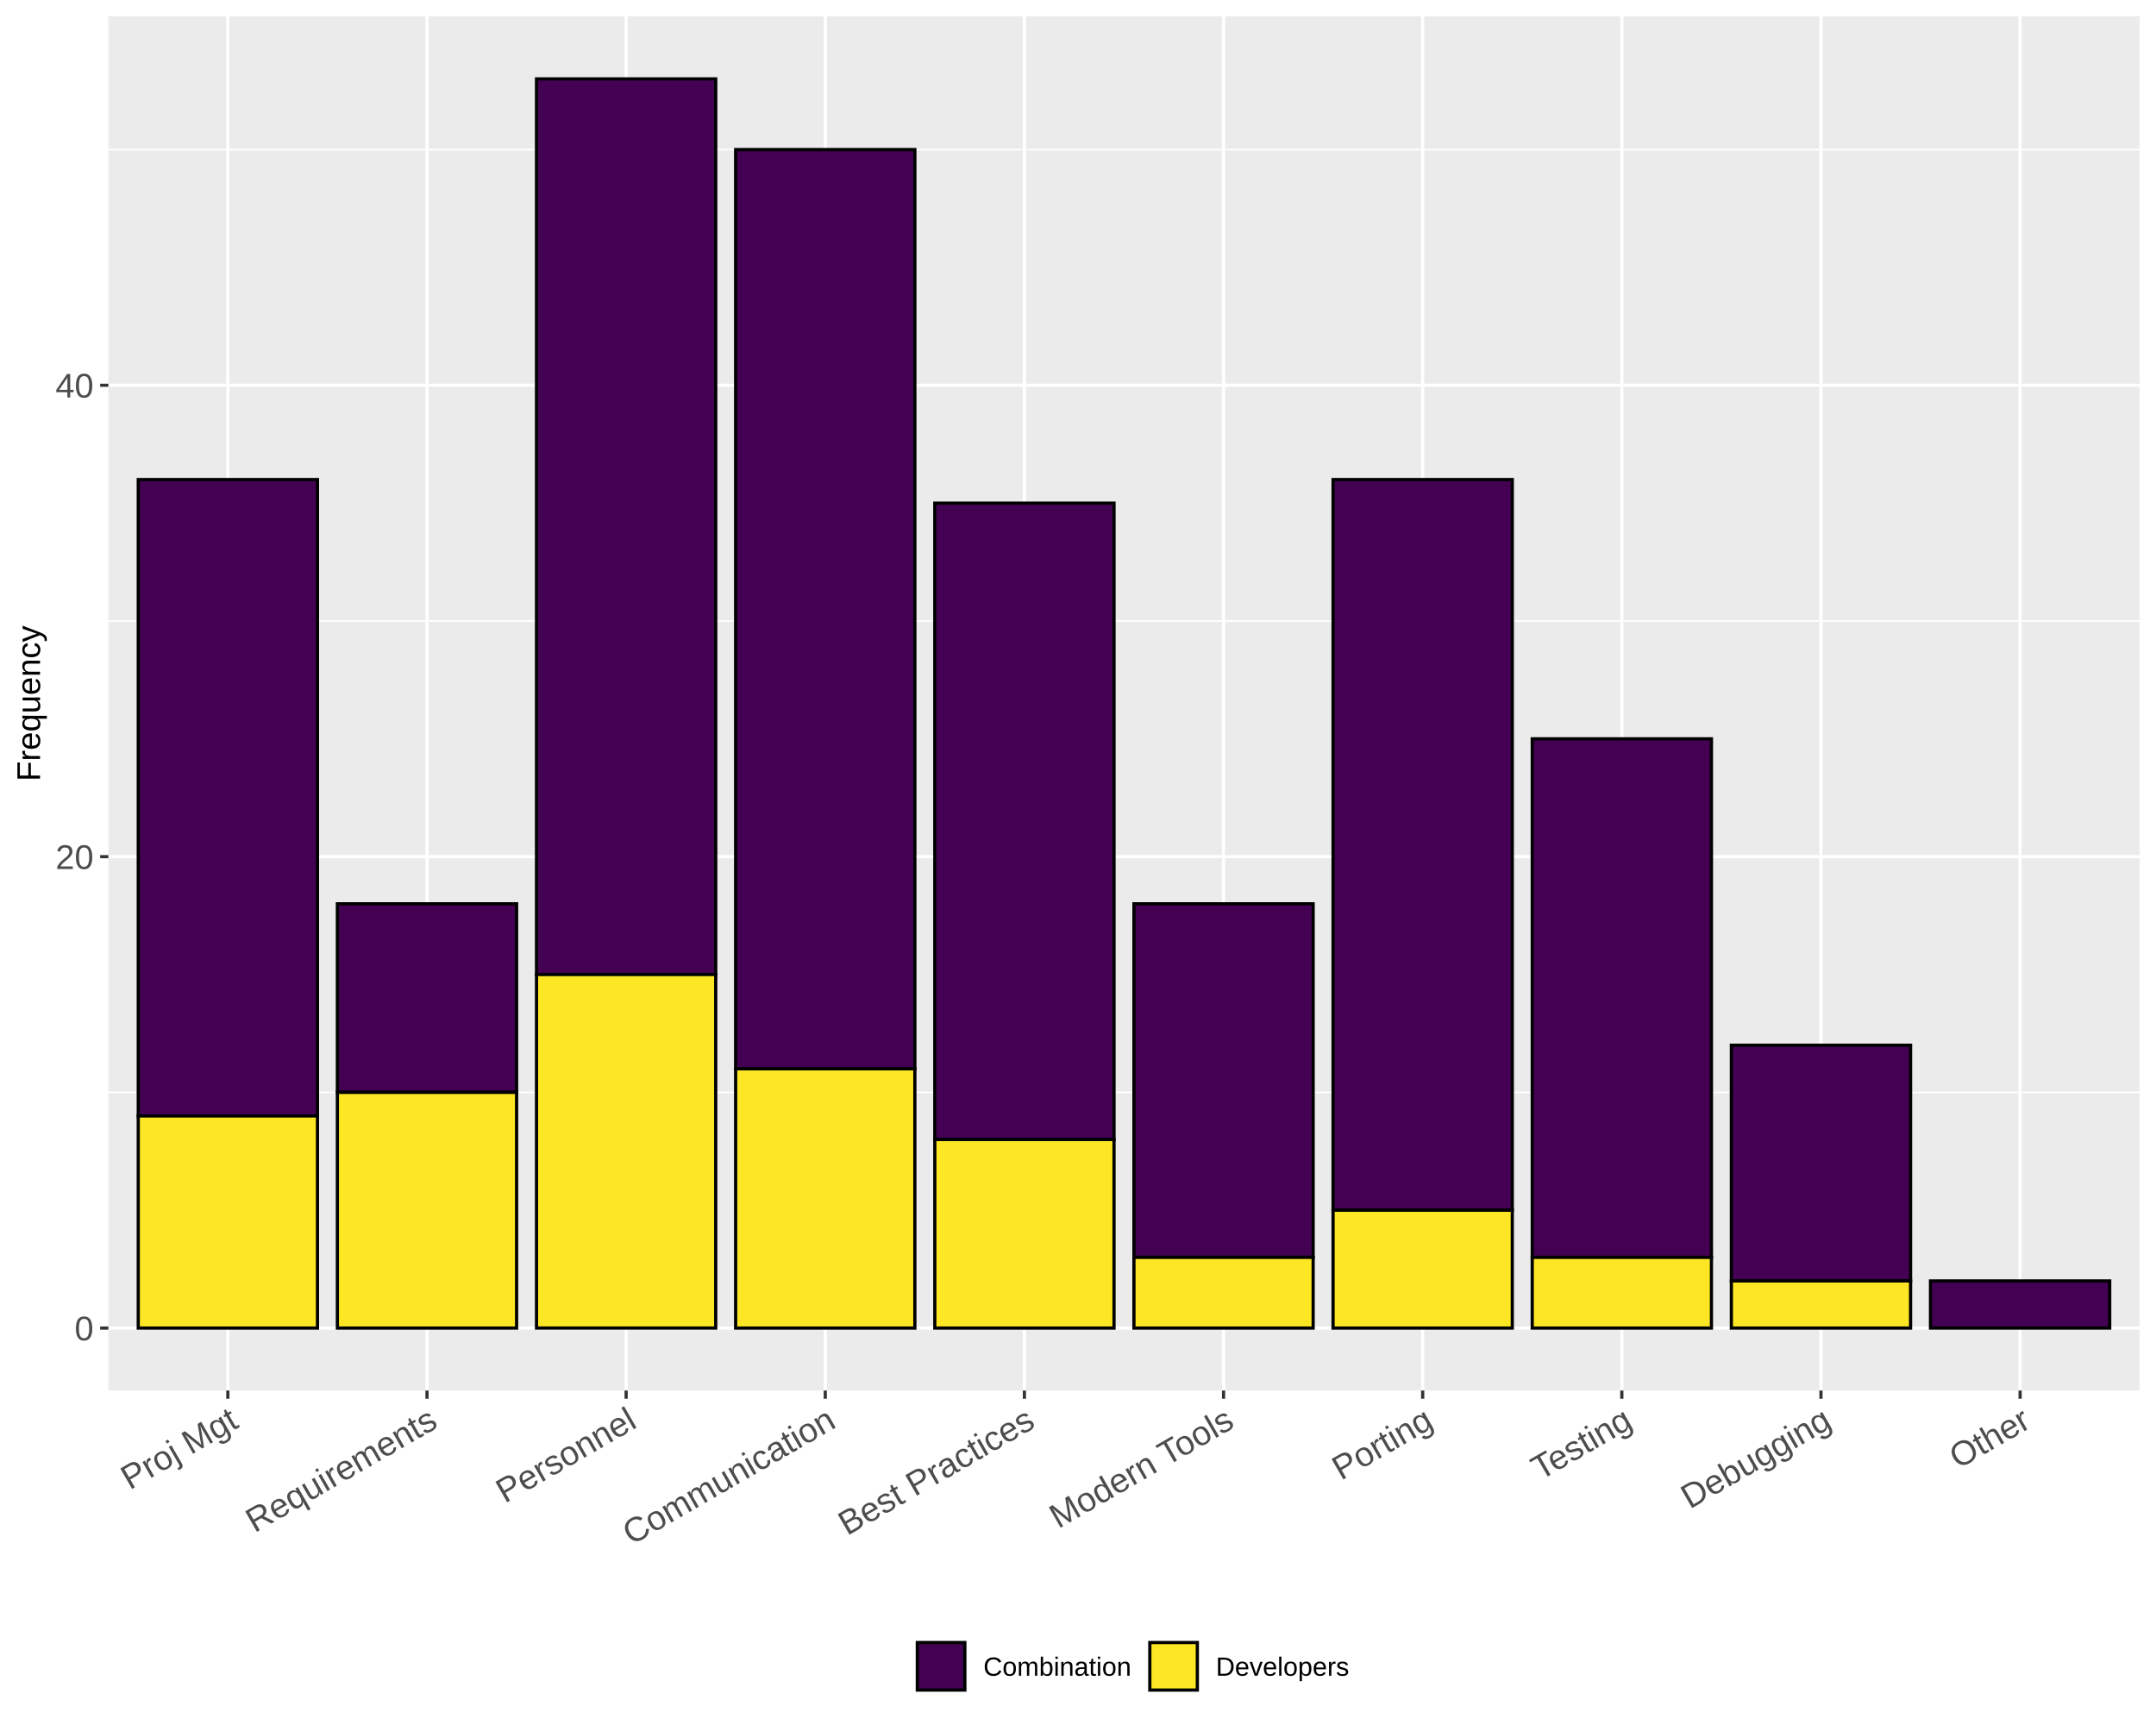
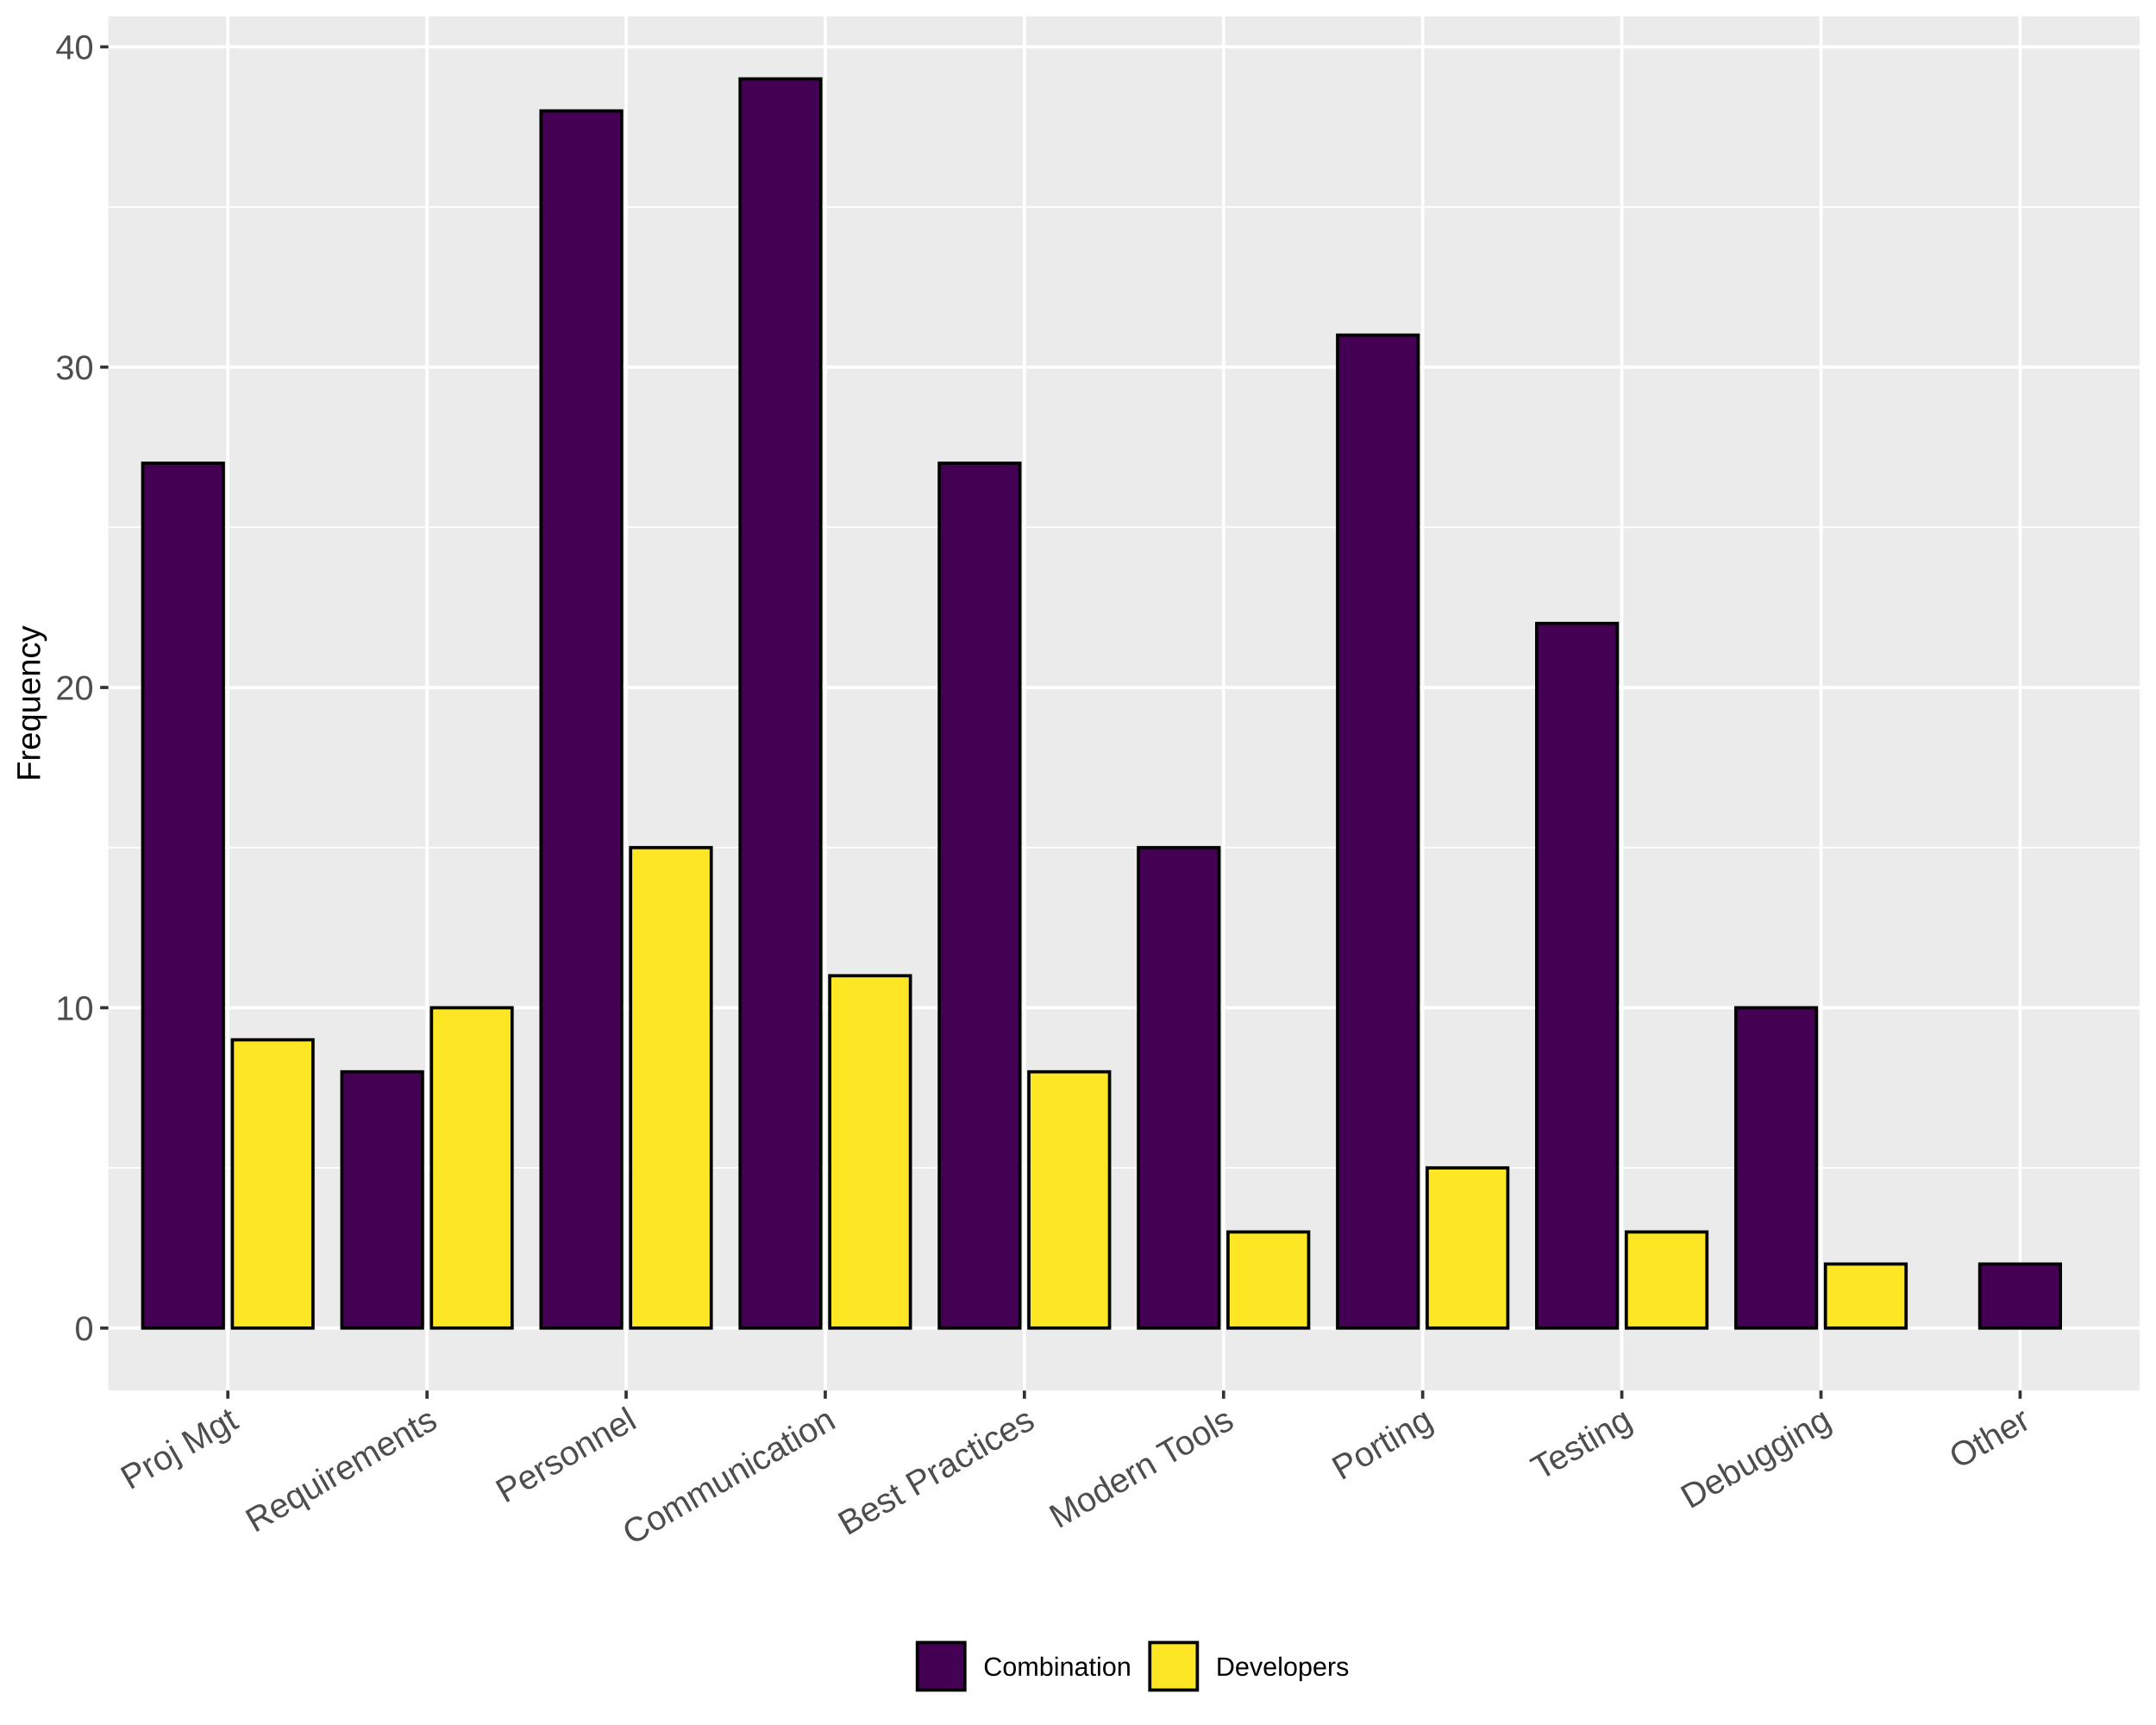
<svg xmlns="http://www.w3.org/2000/svg" class="svglite" width="720.00pt" height="576.00pt" viewBox="0 0 720.00 576.00">
  <defs>
    <style type="text/css">
    .svglite line, .svglite polyline, .svglite polygon, .svglite path, .svglite rect, .svglite circle {
      fill: none;
      stroke: #000000;
      stroke-linecap: round;
      stroke-linejoin: round;
      stroke-miterlimit: 10.00;
    }
    .svglite text {
      white-space: pre;
    }
  </style>
  </defs>
  <rect width="100%" height="100%" style="stroke: none; fill: #FFFFFF;" />
  <defs>
    <clipPath id="cpMC4wMHw3MjAuMDB8MC4wMHw1NzYuMDA=">
      <rect x="0.00" y="0.00" width="720.00" height="576.00" />
    </clipPath>
  </defs>
  <g clip-path="url(#cpMC4wMHw3MjAuMDB8MC4wMHw1NzYuMDA=)">
    <rect x="0.00" y="0.00" width="720.00" height="576.00" style="stroke-width: 1.07; stroke: #FFFFFF; fill: #FFFFFF;" />
  </g>
  <defs>
    <clipPath id="cpMzYuMTl8NzE0LjUyfDUuNDh8NDY0LjMx">
      <rect x="36.19" y="5.48" width="678.33" height="458.84" />
    </clipPath>
  </defs>
  <g clip-path="url(#cpMzYuMTl8NzE0LjUyfDUuNDh8NDY0LjMx)">
    <rect x="36.19" y="5.48" width="678.33" height="458.84" style="stroke-width: 1.07; stroke: none; fill: #EBEBEB;" />
-     <polyline points="36.19,364.76 714.52,364.76 " style="stroke-width: 0.53; stroke: #FFFFFF; stroke-linecap: butt;" />
-     <polyline points="36.19,207.35 714.52,207.35 " style="stroke-width: 0.53; stroke: #FFFFFF; stroke-linecap: butt;" />
-     <polyline points="36.19,49.95 714.52,49.95 " style="stroke-width: 0.53; stroke: #FFFFFF; stroke-linecap: butt;" />
+     <polyline points="36.19,389.98 714.52,389.98 " style="stroke-width: 0.53; stroke: #FFFFFF; stroke-linecap: butt;" />
+     <polyline points="36.19,283.03 714.52,283.03 " style="stroke-width: 0.53; stroke: #FFFFFF; stroke-linecap: butt;" />
+     <polyline points="36.19,176.07 714.52,176.07 " style="stroke-width: 0.53; stroke: #FFFFFF; stroke-linecap: butt;" />
+     <polyline points="36.19,69.12 714.52,69.12 " style="stroke-width: 0.53; stroke: #FFFFFF; stroke-linecap: butt;" />
    <polyline points="36.19,443.46 714.52,443.46 " style="stroke-width: 1.07; stroke: #FFFFFF; stroke-linecap: butt;" />
-     <polyline points="36.19,286.05 714.52,286.05 " style="stroke-width: 1.07; stroke: #FFFFFF; stroke-linecap: butt;" />
-     <polyline points="36.19,128.65 714.52,128.65 " style="stroke-width: 1.07; stroke: #FFFFFF; stroke-linecap: butt;" />
+     <polyline points="36.19,336.50 714.52,336.50 " style="stroke-width: 1.07; stroke: #FFFFFF; stroke-linecap: butt;" />
+     <polyline points="36.19,229.55 714.52,229.55 " style="stroke-width: 1.07; stroke: #FFFFFF; stroke-linecap: butt;" />
+     <polyline points="36.19,122.59 714.52,122.59 " style="stroke-width: 1.07; stroke: #FFFFFF; stroke-linecap: butt;" />
+     <polyline points="36.19,15.64 714.52,15.64 " style="stroke-width: 1.07; stroke: #FFFFFF; stroke-linecap: butt;" />
    <polyline points="76.09,464.31 76.09,5.48 " style="stroke-width: 1.07; stroke: #FFFFFF; stroke-linecap: butt;" />
    <polyline points="142.60,464.31 142.60,5.48 " style="stroke-width: 1.07; stroke: #FFFFFF; stroke-linecap: butt;" />
    <polyline points="209.10,464.31 209.10,5.48 " style="stroke-width: 1.07; stroke: #FFFFFF; stroke-linecap: butt;" />
    <polyline points="275.60,464.31 275.60,5.48 " style="stroke-width: 1.07; stroke: #FFFFFF; stroke-linecap: butt;" />
    <polyline points="342.10,464.31 342.10,5.48 " style="stroke-width: 1.07; stroke: #FFFFFF; stroke-linecap: butt;" />
    <polyline points="408.61,464.31 408.61,5.48 " style="stroke-width: 1.07; stroke: #FFFFFF; stroke-linecap: butt;" />
    <polyline points="475.11,464.31 475.11,5.48 " style="stroke-width: 1.07; stroke: #FFFFFF; stroke-linecap: butt;" />
    <polyline points="541.61,464.31 541.61,5.48 " style="stroke-width: 1.07; stroke: #FFFFFF; stroke-linecap: butt;" />
    <polyline points="608.12,464.31 608.12,5.48 " style="stroke-width: 1.07; stroke: #FFFFFF; stroke-linecap: butt;" />
    <polyline points="674.62,464.31 674.62,5.48 " style="stroke-width: 1.07; stroke: #FFFFFF; stroke-linecap: butt;" />
-     <rect x="46.17" y="160.13" width="59.85" height="212.50" style="stroke-width: 1.07; stroke-linecap: square; stroke-linejoin: miter; fill: #440154;" />
-     <rect x="46.17" y="372.63" width="59.85" height="70.83" style="stroke-width: 1.07; stroke-linecap: square; stroke-linejoin: miter; fill: #FDE725;" />
-     <rect x="112.67" y="301.79" width="59.85" height="62.96" style="stroke-width: 1.07; stroke-linecap: square; stroke-linejoin: miter; fill: #440154;" />
-     <rect x="112.67" y="364.76" width="59.85" height="78.70" style="stroke-width: 1.07; stroke-linecap: square; stroke-linejoin: miter; fill: #FDE725;" />
-     <rect x="179.17" y="26.34" width="59.85" height="299.07" style="stroke-width: 1.07; stroke-linecap: square; stroke-linejoin: miter; fill: #440154;" />
-     <rect x="179.17" y="325.40" width="59.85" height="118.05" style="stroke-width: 1.07; stroke-linecap: square; stroke-linejoin: miter; fill: #FDE725;" />
-     <rect x="245.67" y="49.95" width="59.85" height="306.94" style="stroke-width: 1.07; stroke-linecap: square; stroke-linejoin: miter; fill: #440154;" />
-     <rect x="245.67" y="356.89" width="59.85" height="86.57" style="stroke-width: 1.07; stroke-linecap: square; stroke-linejoin: miter; fill: #FDE725;" />
-     <rect x="312.18" y="168.00" width="59.85" height="212.50" style="stroke-width: 1.07; stroke-linecap: square; stroke-linejoin: miter; fill: #440154;" />
-     <rect x="312.18" y="380.50" width="59.85" height="62.96" style="stroke-width: 1.07; stroke-linecap: square; stroke-linejoin: miter; fill: #FDE725;" />
-     <rect x="378.68" y="301.79" width="59.85" height="118.05" style="stroke-width: 1.07; stroke-linecap: square; stroke-linejoin: miter; fill: #440154;" />
-     <rect x="378.68" y="419.85" width="59.85" height="23.61" style="stroke-width: 1.07; stroke-linecap: square; stroke-linejoin: miter; fill: #FDE725;" />
-     <rect x="445.18" y="160.13" width="59.85" height="243.98" style="stroke-width: 1.07; stroke-linecap: square; stroke-linejoin: miter; fill: #440154;" />
-     <rect x="445.18" y="404.11" width="59.85" height="39.35" style="stroke-width: 1.07; stroke-linecap: square; stroke-linejoin: miter; fill: #FDE725;" />
-     <rect x="511.69" y="246.70" width="59.85" height="173.15" style="stroke-width: 1.07; stroke-linecap: square; stroke-linejoin: miter; fill: #440154;" />
-     <rect x="511.69" y="419.85" width="59.85" height="23.61" style="stroke-width: 1.07; stroke-linecap: square; stroke-linejoin: miter; fill: #FDE725;" />
-     <rect x="578.19" y="349.02" width="59.85" height="78.70" style="stroke-width: 1.07; stroke-linecap: square; stroke-linejoin: miter; fill: #440154;" />
-     <rect x="578.19" y="427.72" width="59.85" height="15.74" style="stroke-width: 1.07; stroke-linecap: square; stroke-linejoin: miter; fill: #FDE725;" />
-     <rect x="644.69" y="427.72" width="59.85" height="15.74" style="stroke-width: 1.07; stroke-linecap: square; stroke-linejoin: miter; fill: #440154;" />
+     <rect x="47.66" y="154.68" width="26.93" height="288.78" style="stroke-width: 1.07; stroke-linecap: square; stroke-linejoin: miter; fill: #440154;" />
+     <rect x="77.59" y="347.20" width="26.93" height="96.26" style="stroke-width: 1.07; stroke-linecap: square; stroke-linejoin: miter; fill: #FDE725;" />
+     <rect x="114.17" y="357.89" width="26.93" height="85.56" style="stroke-width: 1.07; stroke-linecap: square; stroke-linejoin: miter; fill: #440154;" />
+     <rect x="144.09" y="336.50" width="26.93" height="106.95" style="stroke-width: 1.07; stroke-linecap: square; stroke-linejoin: miter; fill: #FDE725;" />
+     <rect x="180.67" y="37.03" width="26.93" height="406.43" style="stroke-width: 1.07; stroke-linecap: square; stroke-linejoin: miter; fill: #440154;" />
+     <rect x="210.59" y="283.03" width="26.93" height="160.43" style="stroke-width: 1.07; stroke-linecap: square; stroke-linejoin: miter; fill: #FDE725;" />
+     <rect x="247.17" y="26.34" width="26.93" height="417.12" style="stroke-width: 1.07; stroke-linecap: square; stroke-linejoin: miter; fill: #440154;" />
+     <rect x="277.10" y="325.81" width="26.93" height="117.65" style="stroke-width: 1.07; stroke-linecap: square; stroke-linejoin: miter; fill: #FDE725;" />
+     <rect x="313.67" y="154.68" width="26.93" height="288.78" style="stroke-width: 1.07; stroke-linecap: square; stroke-linejoin: miter; fill: #440154;" />
+     <rect x="343.60" y="357.89" width="26.93" height="85.56" style="stroke-width: 1.07; stroke-linecap: square; stroke-linejoin: miter; fill: #FDE725;" />
+     <rect x="380.18" y="283.03" width="26.93" height="160.43" style="stroke-width: 1.07; stroke-linecap: square; stroke-linejoin: miter; fill: #440154;" />
+     <rect x="410.10" y="411.37" width="26.93" height="32.09" style="stroke-width: 1.07; stroke-linecap: square; stroke-linejoin: miter; fill: #FDE725;" />
+     <rect x="446.68" y="111.90" width="26.93" height="331.56" style="stroke-width: 1.07; stroke-linecap: square; stroke-linejoin: miter; fill: #440154;" />
+     <rect x="476.61" y="389.98" width="26.93" height="53.48" style="stroke-width: 1.07; stroke-linecap: square; stroke-linejoin: miter; fill: #FDE725;" />
+     <rect x="513.18" y="208.16" width="26.93" height="235.30" style="stroke-width: 1.07; stroke-linecap: square; stroke-linejoin: miter; fill: #440154;" />
+     <rect x="543.11" y="411.37" width="26.93" height="32.09" style="stroke-width: 1.07; stroke-linecap: square; stroke-linejoin: miter; fill: #FDE725;" />
+     <rect x="579.69" y="336.50" width="26.93" height="106.95" style="stroke-width: 1.07; stroke-linecap: square; stroke-linejoin: miter; fill: #440154;" />
+     <rect x="609.61" y="422.07" width="26.93" height="21.39" style="stroke-width: 1.07; stroke-linecap: square; stroke-linejoin: miter; fill: #FDE725;" />
+     <rect x="661.15" y="422.07" width="26.93" height="21.39" style="stroke-width: 1.07; stroke-linecap: square; stroke-linejoin: miter; fill: #440154;" />
  </g>
  <g clip-path="url(#cpMC4wMHw3MjAuMDB8MC4wMHw1NzYuMDA=)">
    <text x="31.26" y="447.56" text-anchor="end" style="font-size: 11.44px;fill: #4D4D4D; font-family: &quot;Arial&quot;;" textLength="6.36px" lengthAdjust="spacingAndGlyphs">0</text>
-     <text x="31.26" y="290.16" text-anchor="end" style="font-size: 11.44px;fill: #4D4D4D; font-family: &quot;Arial&quot;;" textLength="12.72px" lengthAdjust="spacingAndGlyphs">20</text>
-     <text x="31.26" y="132.75" text-anchor="end" style="font-size: 11.44px;fill: #4D4D4D; font-family: &quot;Arial&quot;;" textLength="12.72px" lengthAdjust="spacingAndGlyphs">40</text>
+     <text x="31.26" y="340.61" text-anchor="end" style="font-size: 11.44px;fill: #4D4D4D; font-family: &quot;Arial&quot;;" textLength="12.72px" lengthAdjust="spacingAndGlyphs">10</text>
+     <text x="31.26" y="233.65" text-anchor="end" style="font-size: 11.44px;fill: #4D4D4D; font-family: &quot;Arial&quot;;" textLength="12.72px" lengthAdjust="spacingAndGlyphs">20</text>
+     <text x="31.26" y="126.70" text-anchor="end" style="font-size: 11.44px;fill: #4D4D4D; font-family: &quot;Arial&quot;;" textLength="12.72px" lengthAdjust="spacingAndGlyphs">30</text>
+     <text x="31.26" y="19.74" text-anchor="end" style="font-size: 11.44px;fill: #4D4D4D; font-family: &quot;Arial&quot;;" textLength="12.72px" lengthAdjust="spacingAndGlyphs">40</text>
    <polyline points="33.45,443.46 36.19,443.46 " style="stroke-width: 1.07; stroke: #333333; stroke-linecap: butt;" />
-     <polyline points="33.45,286.05 36.19,286.05 " style="stroke-width: 1.07; stroke: #333333; stroke-linecap: butt;" />
-     <polyline points="33.45,128.65 36.19,128.65 " style="stroke-width: 1.07; stroke: #333333; stroke-linecap: butt;" />
+     <polyline points="33.45,336.50 36.19,336.50 " style="stroke-width: 1.07; stroke: #333333; stroke-linecap: butt;" />
+     <polyline points="33.45,229.55 36.19,229.55 " style="stroke-width: 1.07; stroke: #333333; stroke-linecap: butt;" />
+     <polyline points="33.45,122.59 36.19,122.59 " style="stroke-width: 1.07; stroke: #333333; stroke-linecap: butt;" />
+     <polyline points="33.45,15.64 36.19,15.64 " style="stroke-width: 1.07; stroke: #333333; stroke-linecap: butt;" />
    <polyline points="76.09,467.05 76.09,464.31 " style="stroke-width: 1.07; stroke: #333333; stroke-linecap: butt;" />
    <polyline points="142.60,467.05 142.60,464.31 " style="stroke-width: 1.07; stroke: #333333; stroke-linecap: butt;" />
    <polyline points="209.10,467.05 209.10,464.31 " style="stroke-width: 1.07; stroke: #333333; stroke-linecap: butt;" />
    <polyline points="275.60,467.05 275.60,464.31 " style="stroke-width: 1.07; stroke: #333333; stroke-linecap: butt;" />
    <polyline points="342.10,467.05 342.10,464.31 " style="stroke-width: 1.07; stroke: #333333; stroke-linecap: butt;" />
    <polyline points="408.61,467.05 408.61,464.31 " style="stroke-width: 1.07; stroke: #333333; stroke-linecap: butt;" />
    <polyline points="475.11,467.05 475.11,464.31 " style="stroke-width: 1.07; stroke: #333333; stroke-linecap: butt;" />
    <polyline points="541.61,467.05 541.61,464.31 " style="stroke-width: 1.07; stroke: #333333; stroke-linecap: butt;" />
    <polyline points="608.12,467.05 608.12,464.31 " style="stroke-width: 1.07; stroke: #333333; stroke-linecap: butt;" />
    <polyline points="674.62,467.05 674.62,464.31 " style="stroke-width: 1.07; stroke: #333333; stroke-linecap: butt;" />
    <text transform="translate(80.20,476.35) rotate(-30)" text-anchor="end" style="font-size: 11.44px;fill: #4D4D4D; font-family: &quot;Arial&quot;;" textLength="42.57px" lengthAdjust="spacingAndGlyphs">Proj Mgt</text>
    <text transform="translate(146.70,476.35) rotate(-30)" text-anchor="end" style="font-size: 11.44px;fill: #4D4D4D; font-family: &quot;Arial&quot;;" textLength="71.17px" lengthAdjust="spacingAndGlyphs">Requirements</text>
    <text transform="translate(213.20,476.35) rotate(-30)" text-anchor="end" style="font-size: 11.44px;fill: #4D4D4D; font-family: &quot;Arial&quot;;" textLength="51.49px" lengthAdjust="spacingAndGlyphs">Personnel</text>
    <text transform="translate(279.71,476.35) rotate(-30)" text-anchor="end" style="font-size: 11.44px;fill: #4D4D4D; font-family: &quot;Arial&quot;;" textLength="79.43px" lengthAdjust="spacingAndGlyphs">Communication</text>
    <text transform="translate(346.21,476.35) rotate(-30)" text-anchor="end" style="font-size: 11.44px;fill: #4D4D4D; font-family: &quot;Arial&quot;;" textLength="73.08px" lengthAdjust="spacingAndGlyphs">Best Practices</text>
    <text transform="translate(412.71,476.35) rotate(-30)" text-anchor="end" style="font-size: 11.44px;fill: #4D4D4D; font-family: &quot;Arial&quot;;" textLength="69.90px" lengthAdjust="spacingAndGlyphs">Modern Tools</text>
    <text transform="translate(479.21,476.35) rotate(-30)" text-anchor="end" style="font-size: 11.44px;fill: #4D4D4D; font-family: &quot;Arial&quot;;" textLength="36.23px" lengthAdjust="spacingAndGlyphs">Porting</text>
    <text transform="translate(545.72,476.35) rotate(-30)" text-anchor="end" style="font-size: 11.44px;fill: #4D4D4D; font-family: &quot;Arial&quot;;" textLength="37.49px" lengthAdjust="spacingAndGlyphs">Testing</text>
    <text transform="translate(612.22,476.35) rotate(-30)" text-anchor="end" style="font-size: 11.44px;fill: #4D4D4D; font-family: &quot;Arial&quot;;" textLength="55.30px" lengthAdjust="spacingAndGlyphs">Debugging</text>
    <text transform="translate(678.72,476.35) rotate(-30)" text-anchor="end" style="font-size: 11.44px;fill: #4D4D4D; font-family: &quot;Arial&quot;;" textLength="28.60px" lengthAdjust="spacingAndGlyphs">Other</text>
    <text transform="translate(13.37,234.90) rotate(-90)" text-anchor="middle" style="font-size: 11.00px; font-family: &quot;Arial&quot;;" textLength="51.98px" lengthAdjust="spacingAndGlyphs">Frequency</text>
    <rect x="294.68" y="542.28" width="161.35" height="28.24" style="stroke-width: 1.07; stroke: none; fill: #FFFFFF;" />
    <rect x="305.64" y="547.76" width="17.28" height="17.28" style="stroke-width: 1.07; stroke: none; fill: #F2F2F2;" />
    <rect x="306.35" y="548.47" width="15.86" height="15.86" style="stroke-width: 1.07; stroke-linecap: square; stroke-linejoin: miter; fill: #440154;" />
    <rect x="383.28" y="547.76" width="17.28" height="17.28" style="stroke-width: 1.07; stroke: none; fill: #F2F2F2;" />
    <rect x="383.99" y="548.47" width="15.86" height="15.86" style="stroke-width: 1.07; stroke-linecap: square; stroke-linejoin: miter; fill: #FDE725;" />
    <text x="328.40" y="559.55" style="font-size: 8.80px; font-family: &quot;Arial&quot;;" textLength="49.40px" lengthAdjust="spacingAndGlyphs">Combination</text>
    <text x="406.04" y="559.55" style="font-size: 8.80px; font-family: &quot;Arial&quot;;" textLength="44.51px" lengthAdjust="spacingAndGlyphs">Developers</text>
  </g>
</svg>
